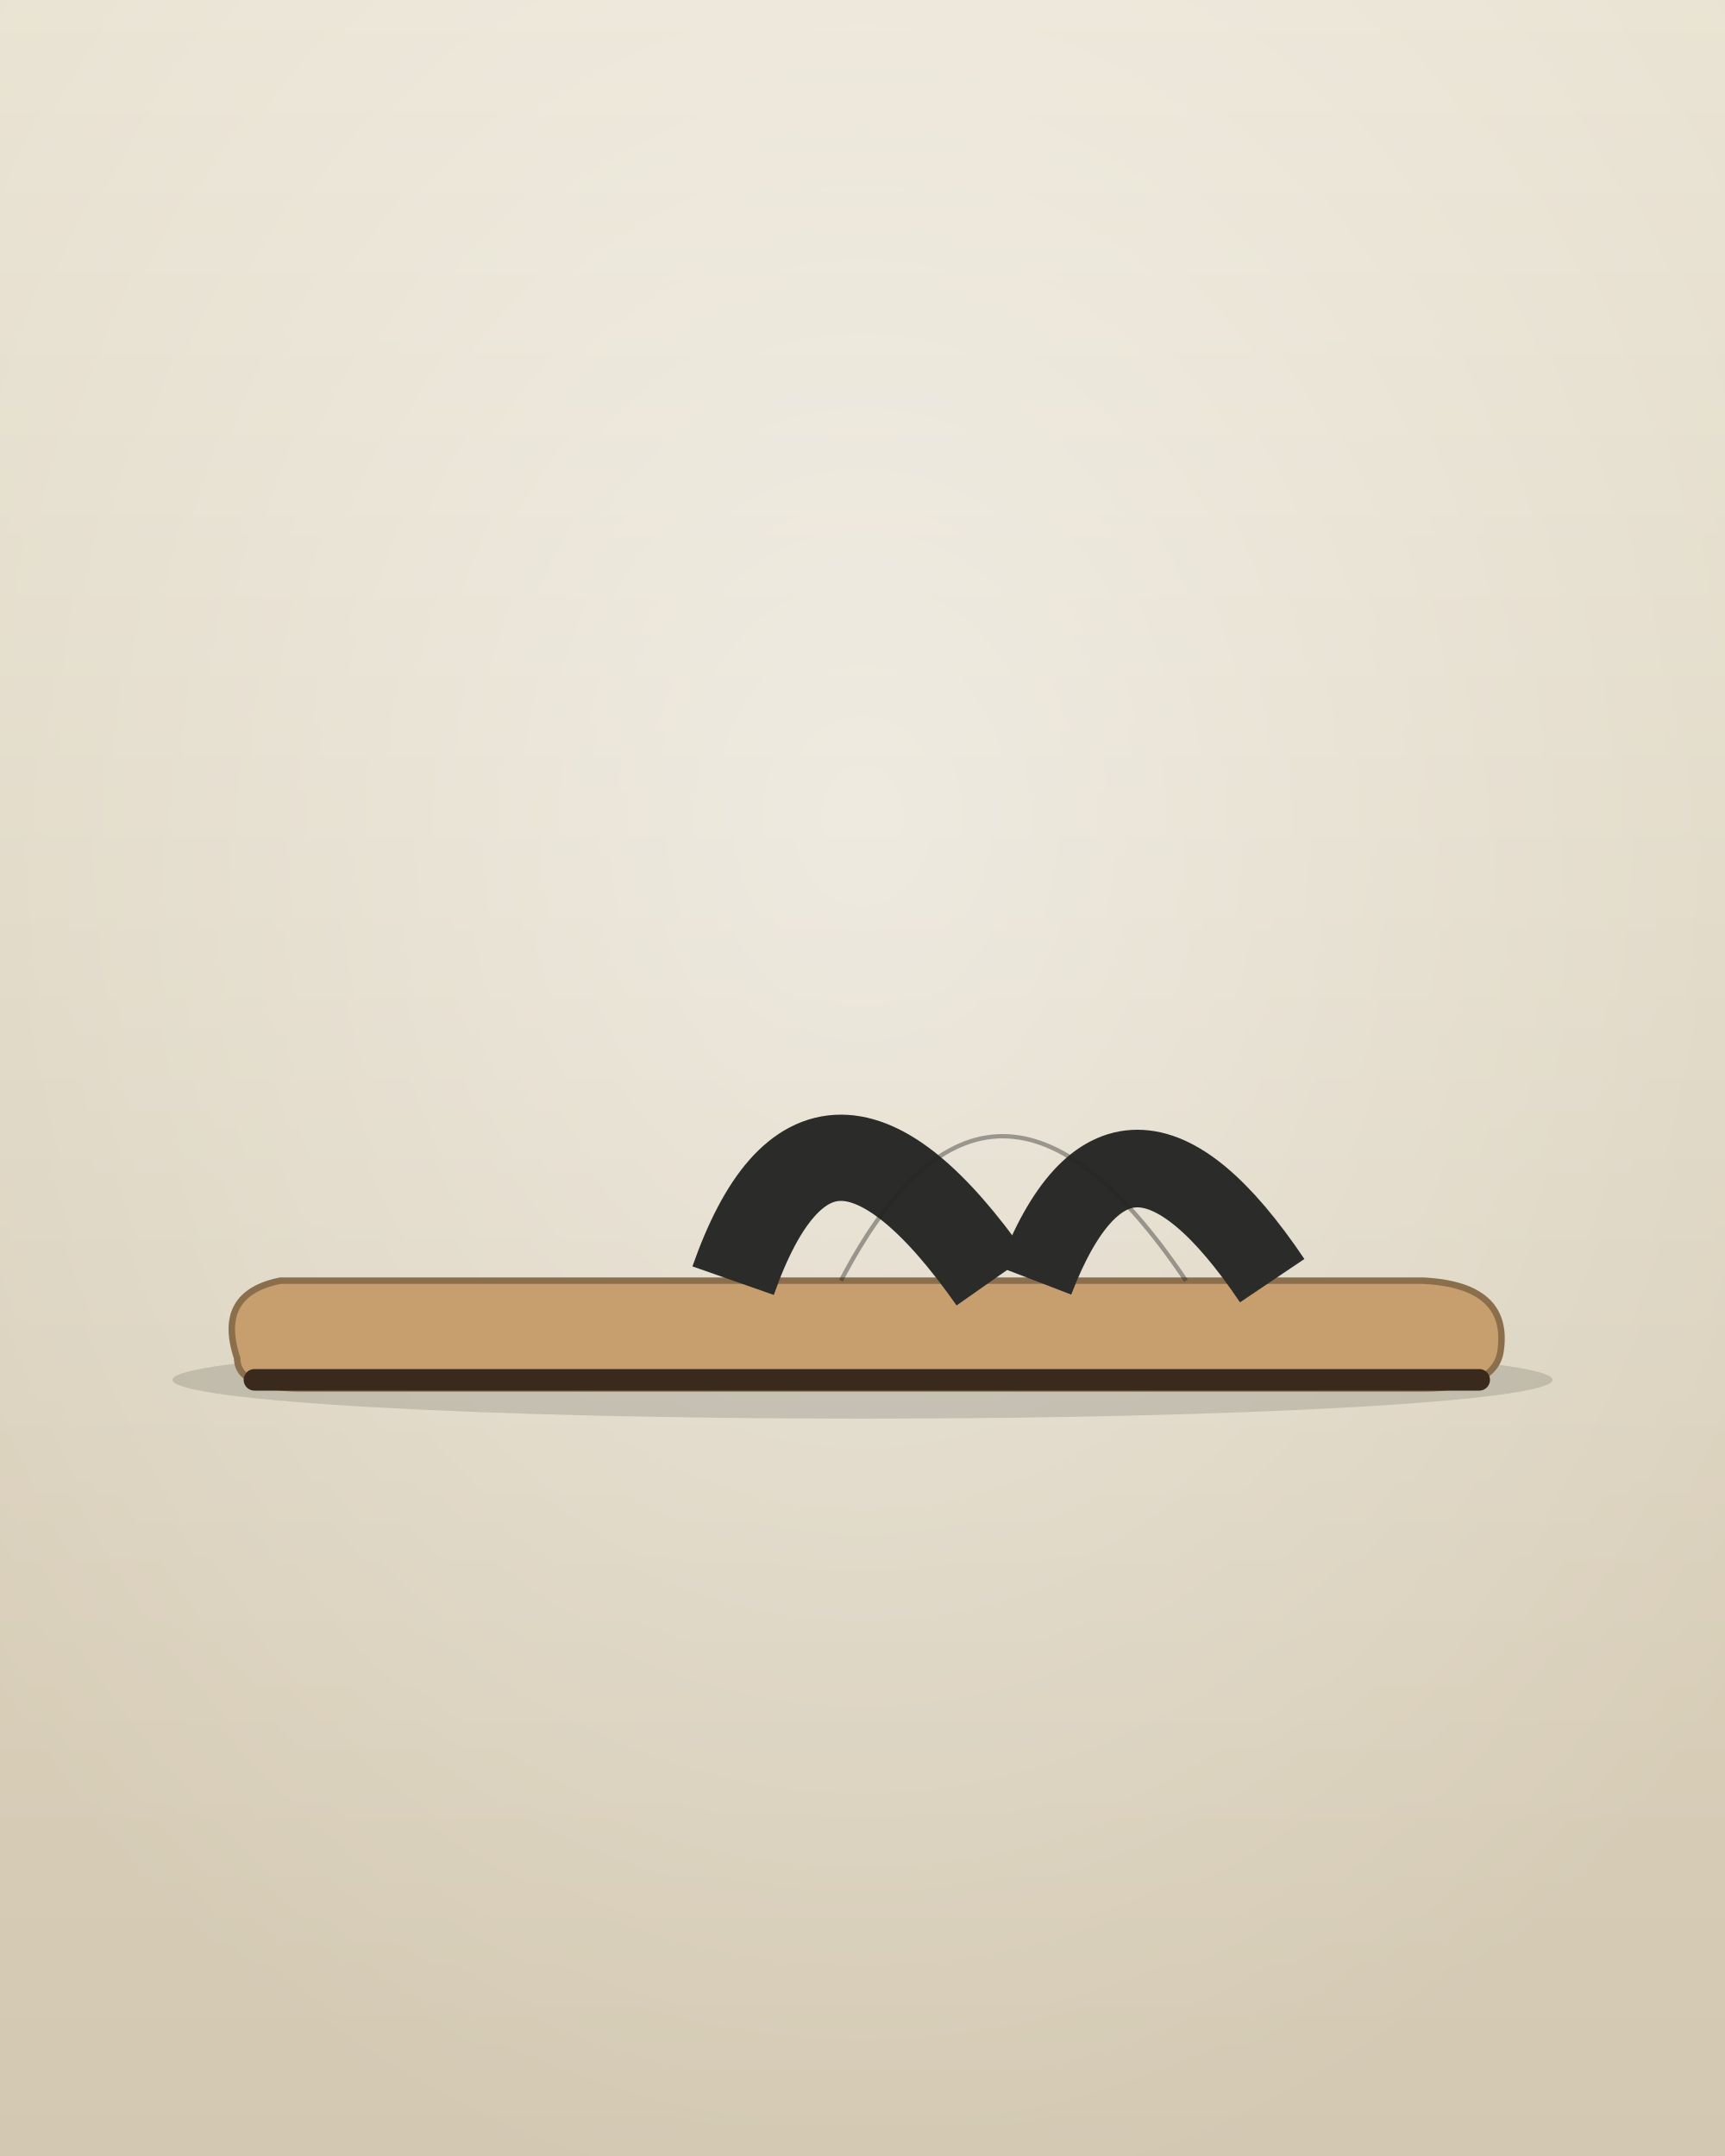
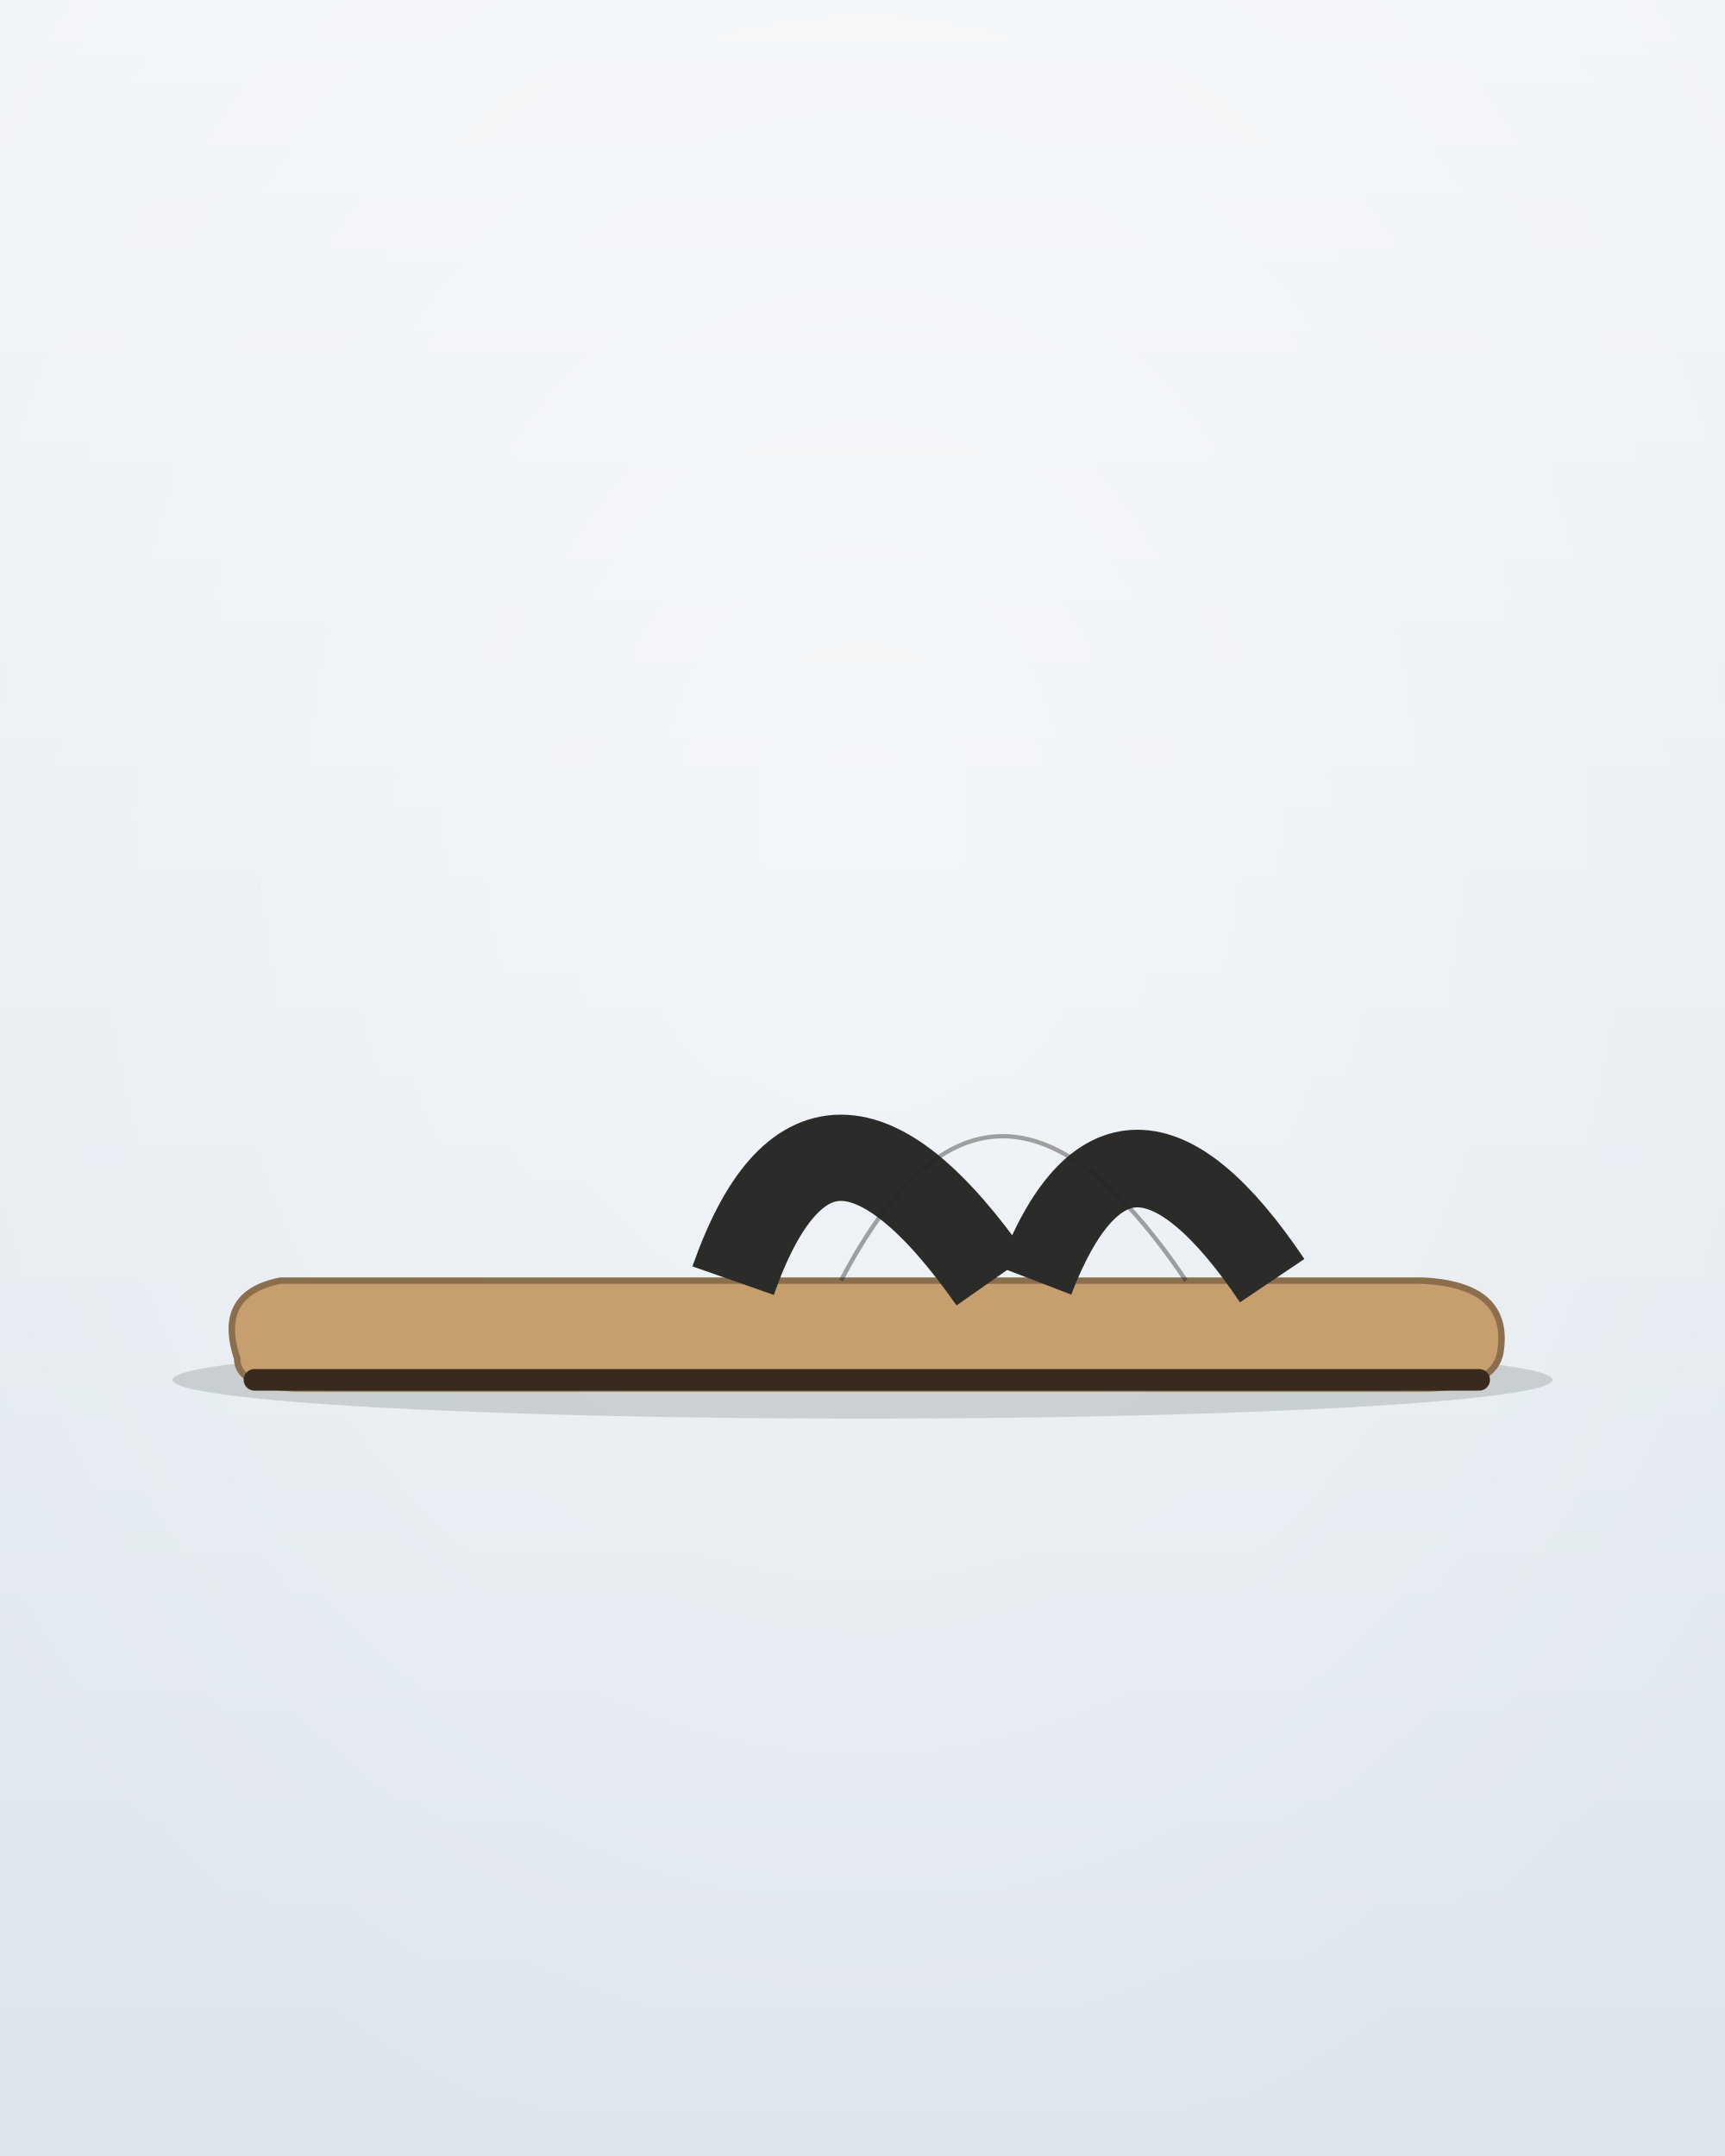
<svg xmlns="http://www.w3.org/2000/svg" viewBox="0 0 800 1000" width="800" height="1000">
  <defs>
    <linearGradient id="bg" x1="0" y1="0" x2="0" y2="1">
-       <stop offset="0" stop-color="#e9e3d3" />
-       <stop offset="1" stop-color="#d3c8b1" />
+       <stop offset="0" stop-color="#f2f5f8" />
+       <stop offset="1" stop-color="#dde5ec" />
    </linearGradient>
    <radialGradient id="bg-glow" cx="0.5" cy="0.38" r="0.65">
      <stop offset="0" stop-color="#fff" stop-opacity="0.45" />
      <stop offset="1" stop-color="#fff" stop-opacity="0" />
    </radialGradient>
    <linearGradient id="p-sh" x1="0" y1="0" x2="1" y2="0">
      <stop offset="0" stop-color="#000" stop-opacity="0.10" />
      <stop offset="0.35" stop-color="#000" stop-opacity="0" />
      <stop offset="0.75" stop-color="#000" stop-opacity="0" />
      <stop offset="1" stop-color="#000" stop-opacity="0.14" />
    </linearGradient>
  </defs>
  <rect width="800" height="1000" fill="url(#bg)" />
  <rect width="800" height="1000" fill="url(#bg-glow)" />
  <ellipse cx="400" cy="640" rx="320" ry="18.0" fill="#23261f" opacity="0.16" />
  <g transform="translate(400.0,600.0) scale(1.000)">
    <path d="M-290 30 Q-300 0 -270 -6 H260 Q300 -4 296 26 Q294 44 260 44 H-260 Q-290 44 -290 30Z" fill="#c79f6e" stroke="#8b6f4d" stroke-width="3" />
    <path d="M-282 40 H286" stroke="#3a2a1d" stroke-width="10" stroke-linecap="round" />
    <path d="M-60 -6 Q-20 -120 60 -6" fill="none" stroke="#2b2b29" stroke-width="40" />
    <path d="M80 -6 Q120 -110 190 -6" fill="none" stroke="#2b2b29" stroke-width="36" />
    <path d="M-10 -6 Q60 -140 150 -6" fill="none" stroke="#222220" stroke-width="2" opacity="0.4" />
  </g>
</svg>
